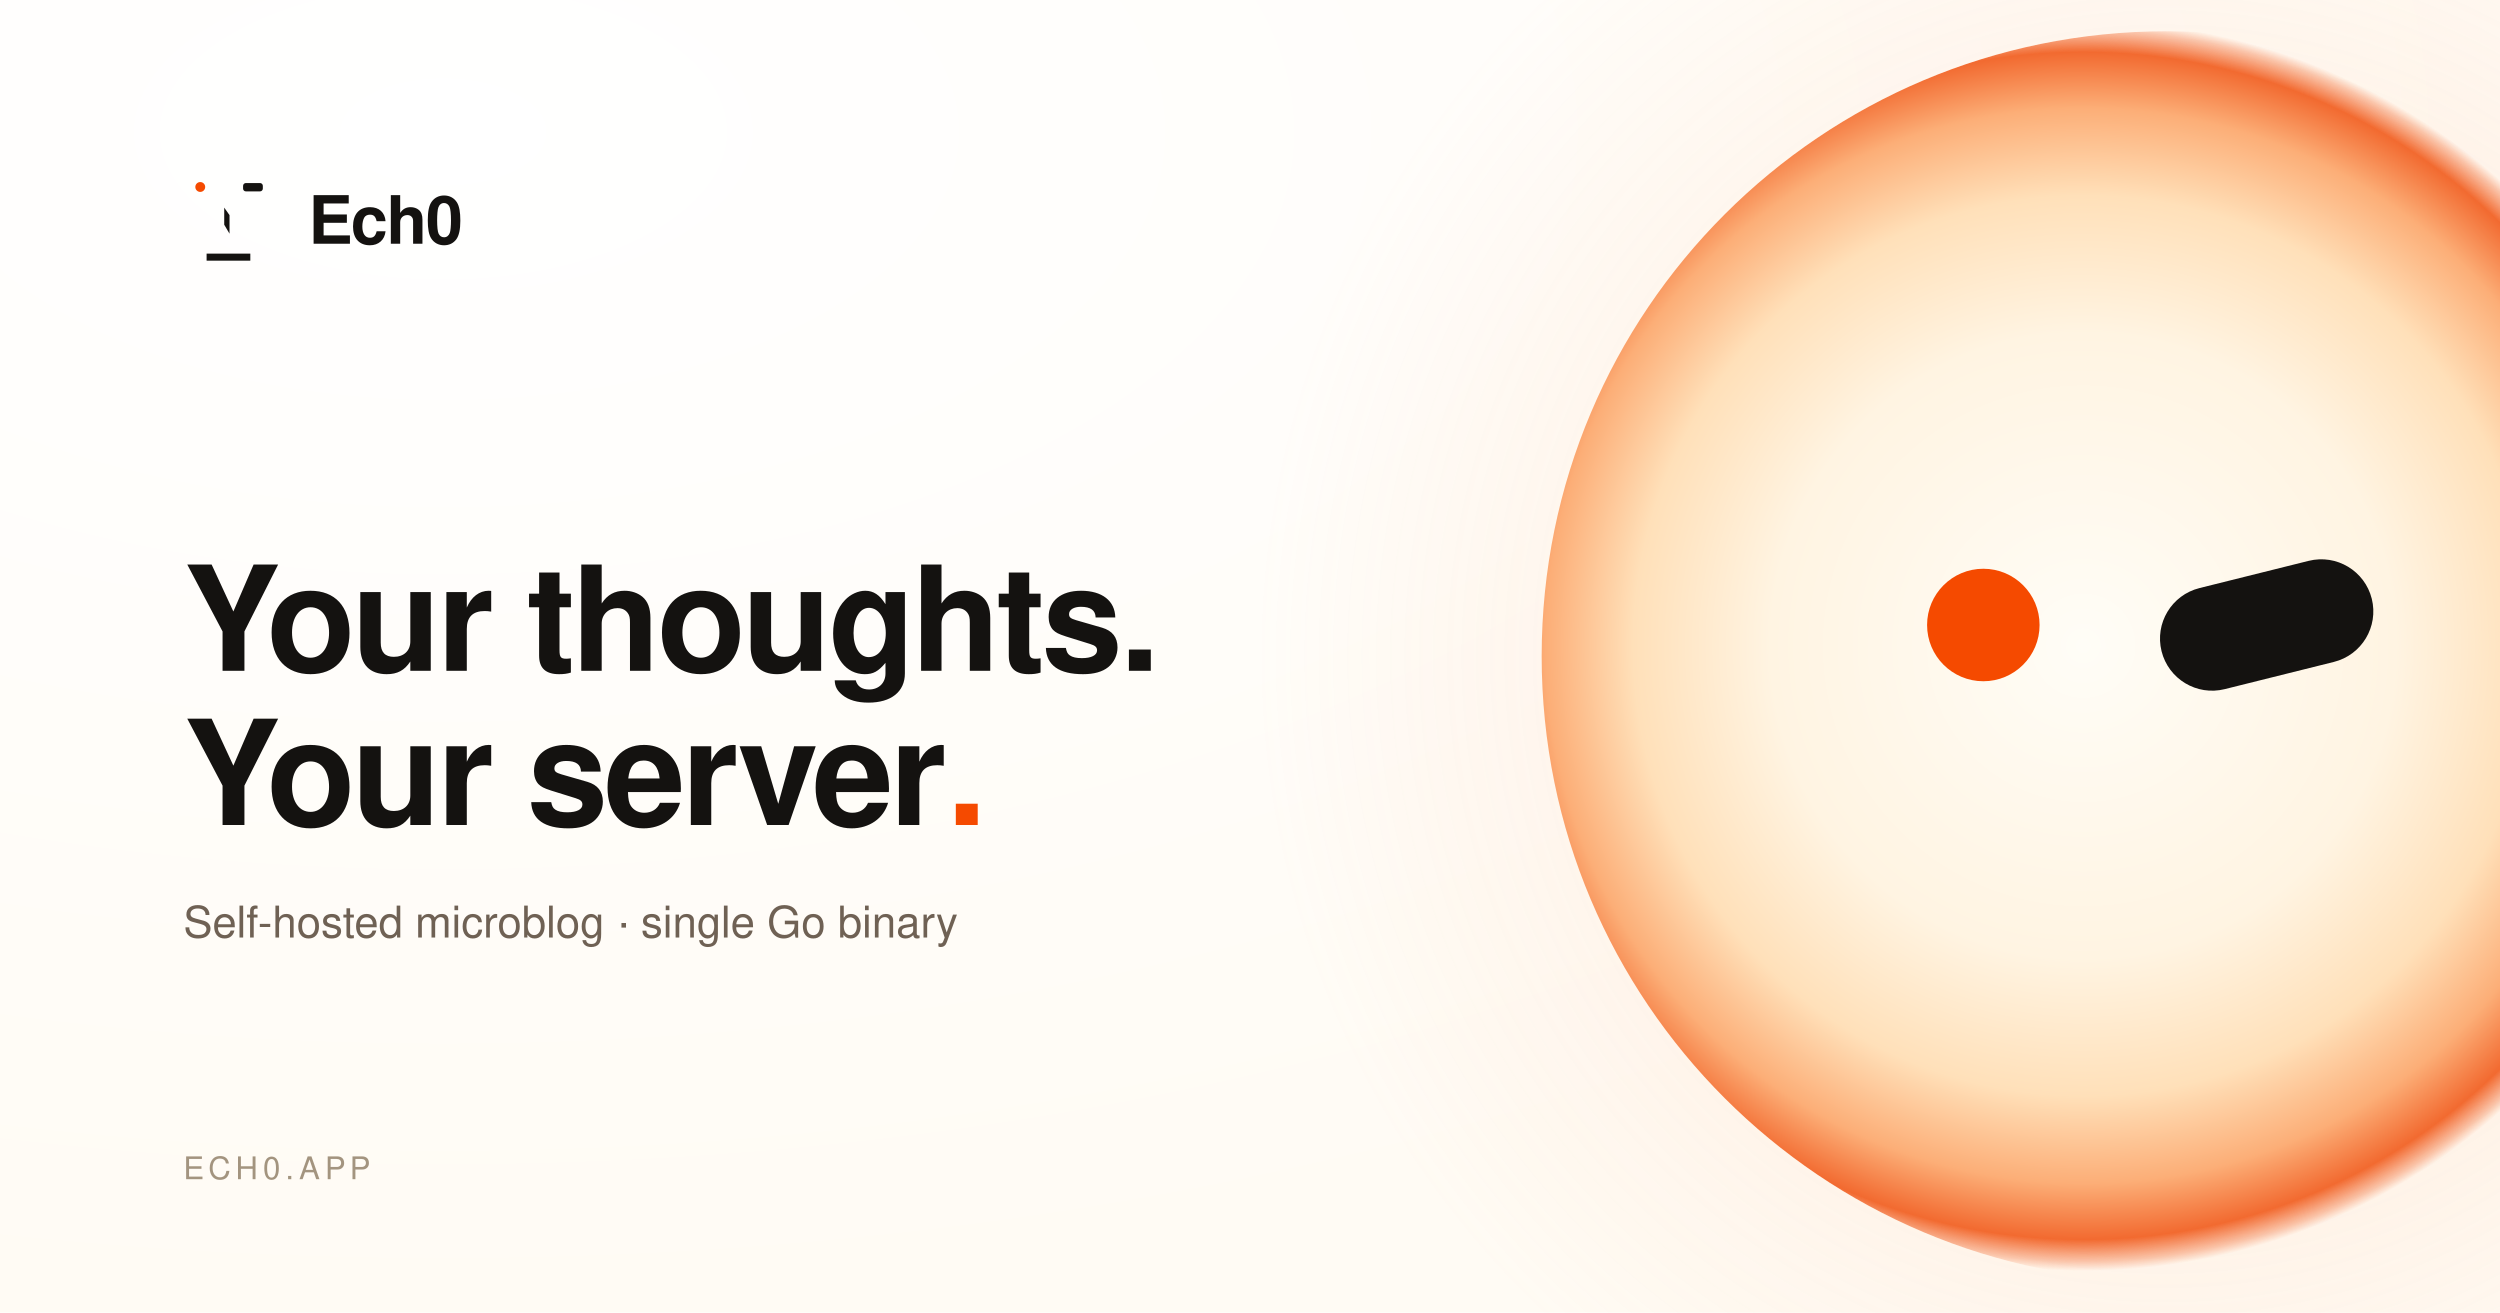
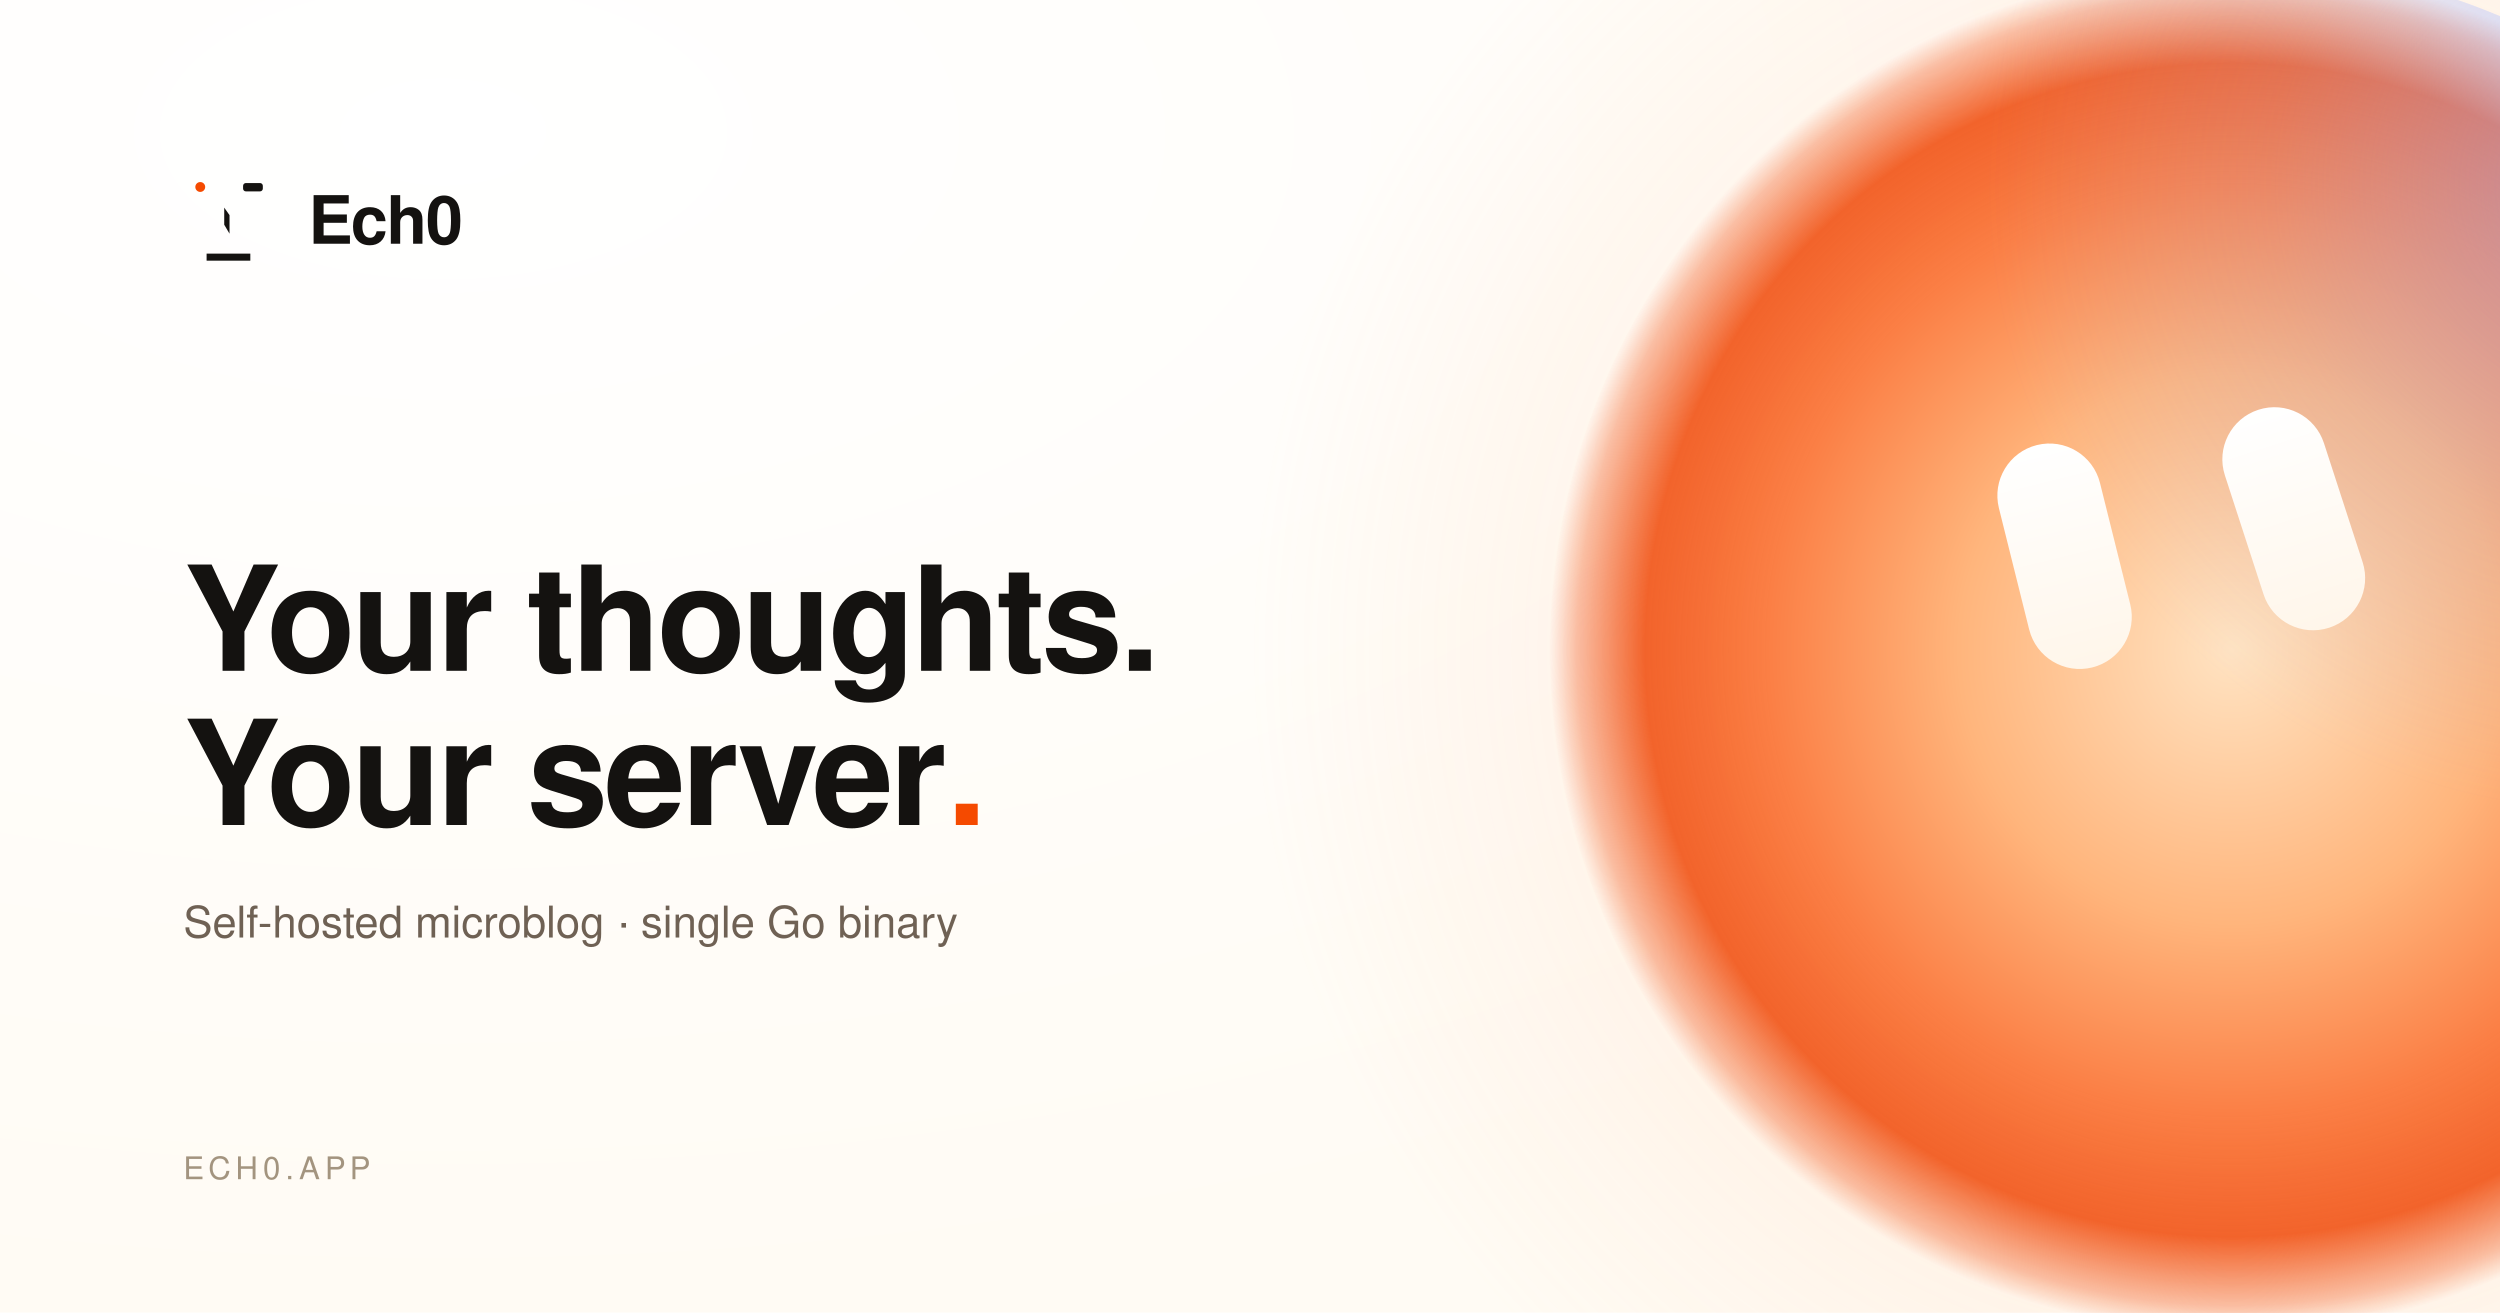
<svg xmlns="http://www.w3.org/2000/svg" width="2400" height="1260" viewBox="0 0 1200 630">
  <defs>
    <radialGradient id="bg" cx="0.18" cy="0.1" r="0.9">
      <stop offset="0" stop-color="#FFFFFF" />
      <stop offset="1" stop-color="#FFFBF4" />
    </radialGradient>
-     <radialGradient id="orb" gradientUnits="userSpaceOnUse" cx="1000" cy="310" r="300">
-       <stop offset="0" stop-color="#FFFDF7" />
-       <stop offset="0.50" stop-color="#FFF4E2" />
-       <stop offset="0.72" stop-color="#FFE0B9" />
-       <stop offset="0.86" stop-color="#FCAE77" />
-       <stop offset="0.95" stop-color="#F26A30" />
-       <stop offset="0.985" stop-color="#F26A30" stop-opacity="0.35" />
-       <stop offset="1" stop-color="#F26A30" stop-opacity="0" />
+     <radialGradient id="orb" cx="0.5" cy="0.5" r="0.5">
+       <stop offset="0" stop-color="#FFE3C2" />
+       <stop offset="0.40" stop-color="#FFB57C" />
+       <stop offset="0.68" stop-color="#FB7F45" />
+       <stop offset="0.86" stop-color="#F1571B" stop-opacity="0.92" />
+       <stop offset="0.96" stop-color="#F1571B" stop-opacity="0.35" />
+       <stop offset="1" stop-color="#F1571B" stop-opacity="0" />
+     </radialGradient>
+     <radialGradient id="blush" cx="0.78" cy="0.16" r="0.46">
+       <stop offset="0" stop-color="#9DB2FF" stop-opacity="0.55" />
+       <stop offset="0.55" stop-color="#9DB2FF" stop-opacity="0.18" />
+       <stop offset="1" stop-color="#9DB2FF" stop-opacity="0" />
    </radialGradient>
    <radialGradient id="glow" cx="0.5" cy="0.5" r="0.5">
-       <stop offset="0" stop-color="#FCAE77" stop-opacity="0.30" />
-       <stop offset="0.6" stop-color="#FCAE77" stop-opacity="0.10" />
-       <stop offset="1" stop-color="#FCAE77" stop-opacity="0" />
+       <stop offset="0" stop-color="#FFB57C" stop-opacity="0.35" />
+       <stop offset="0.6" stop-color="#FFB57C" stop-opacity="0.12" />
+       <stop offset="1" stop-color="#FFB57C" stop-opacity="0" />
    </radialGradient>
+     <linearGradient id="eye" x1="0" y1="0" x2="0" y2="1">
+       <stop offset="0" stop-color="#FFFFFF" />
+       <stop offset="1" stop-color="#FFF6EA" />
+     </linearGradient>
  </defs>
  <rect width="1200" height="630" fill="url(#bg)" />
-   <circle cx="1040" cy="315" r="440" fill="url(#glow)" />
-   <circle cx="1040" cy="315" r="300" fill="url(#orb)" />
-   <circle cx="952" cy="300" r="27" fill="#F54A00" />
-   <g transform="rotate(-14 1088 300)">
-     <rect x="1036" y="275" width="104" height="50" rx="25" fill="#141210" />
+   <circle cx="1072" cy="312" r="470" fill="url(#glow)" />
+   <circle cx="1072" cy="312" r="330" fill="url(#orb)" />
+   <circle cx="1072" cy="312" r="330" fill="url(#blush)" />
+   <g transform="rotate(-14 991 267)">
+     <rect x="966" y="212" width="50" height="110" rx="25" fill="url(#eye)" />
+   </g>
+   <g transform="rotate(-18 1101 249)">
+     <rect x="1076" y="194" width="50" height="110" rx="25" fill="url(#eye)" />
  </g>
  <g transform="translate(88 84)">
    <svg width="44" height="44" viewBox="100 68 228 260">
      <circle cx="132" cy="102" r="14" fill="#F54A00" />
      <path d="M261.448 114.512C257.029 114.513 253.447 110.931 253.448 106.512L253.45 98.798C253.451 94.381 257.033 90.799 261.451 90.798L301.505 90.788C305.924 90.787 309.505 94.369 309.504 98.788L309.502 106.502C309.501 110.919 305.919 114.501 301.502 114.502L261.448 114.512Z" fill="#141210" />
      <path d="M199.965 160.5L215 181.845L215 234.5L199.965 209L199.965 160.5Z" fill="#141210" />
      <rect x="150" y="291" width="124" height="20" fill="#141210" />
    </svg>
  </g>
  <text x="148" y="117" font-family="'Avenir Next','SF Pro Display',Helvetica,Arial,sans-serif" font-size="32" font-weight="700" letter-spacing="-0.6" fill="#141210">Ech0</text>
  <text x="88" y="322" font-family="'Avenir Next','SF Pro Display',Helvetica,Arial,sans-serif" font-size="70" font-weight="700" letter-spacing="-1.8" fill="#141210">Your thoughts.</text>
  <text x="88" y="396" font-family="'Avenir Next','SF Pro Display',Helvetica,Arial,sans-serif" font-size="70" font-weight="700" letter-spacing="-1.8" fill="#141210">Your server<tspan fill="#F54A00">.</tspan>
  </text>
  <text x="88" y="450" font-family="'Avenir Next','SF Pro Text',Helvetica,Arial,sans-serif" font-size="21" fill="#6f6154">Self-hosted microblog · single Go binary</text>
  <text x="88" y="566" font-family="'Avenir Next','SF Pro Text',Helvetica,Arial,sans-serif" font-size="15" letter-spacing="2.4" fill="#a3947f">ECH0.APP</text>
</svg>
